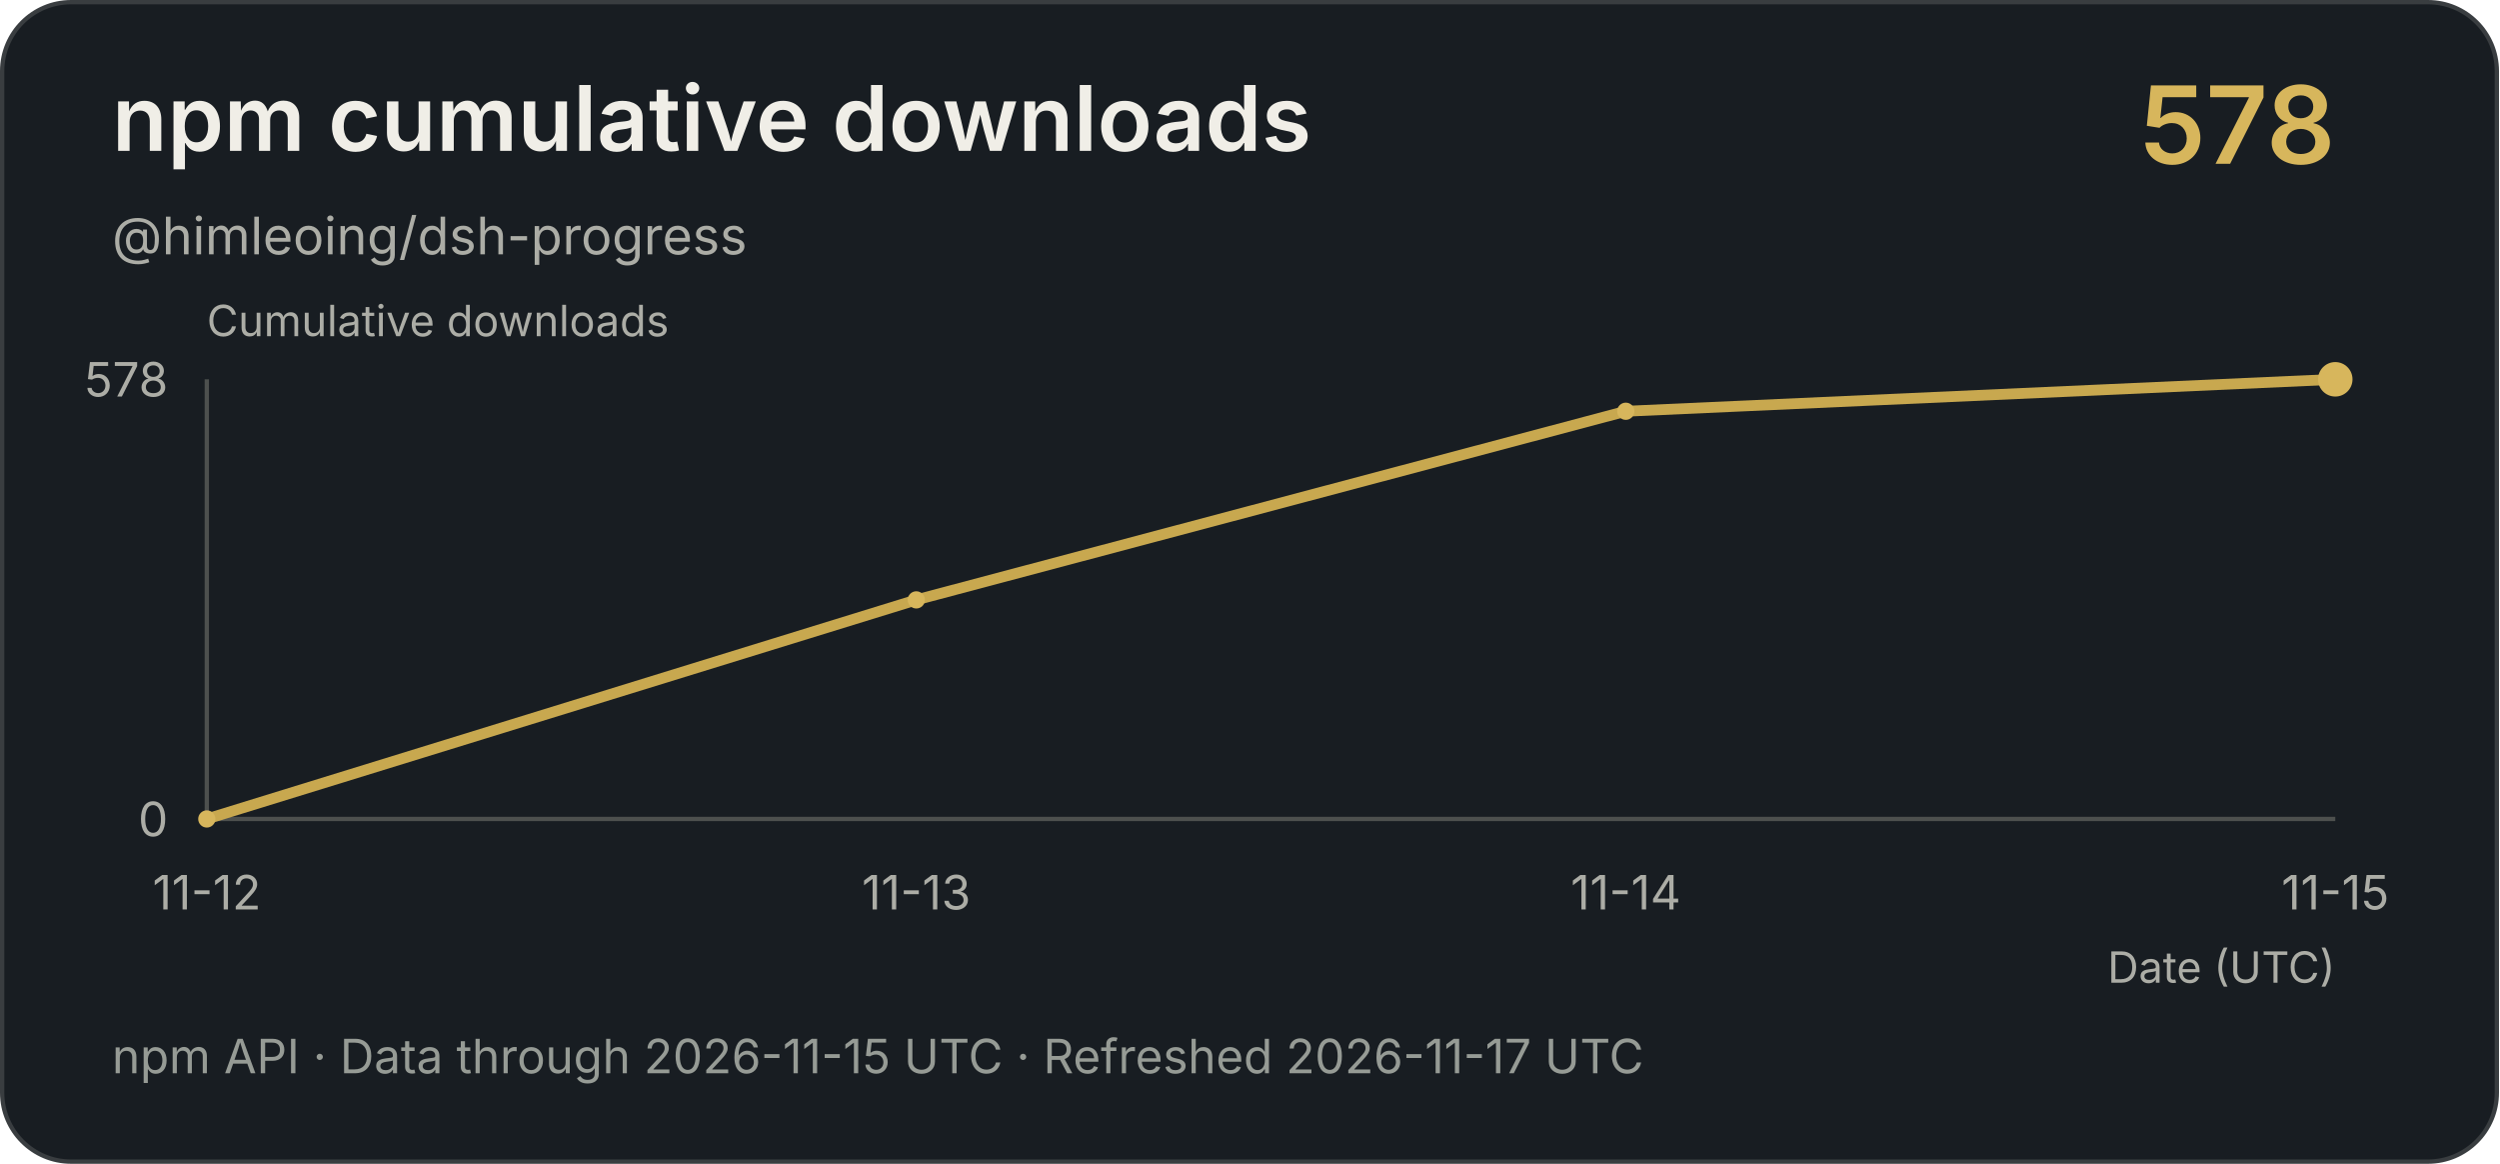
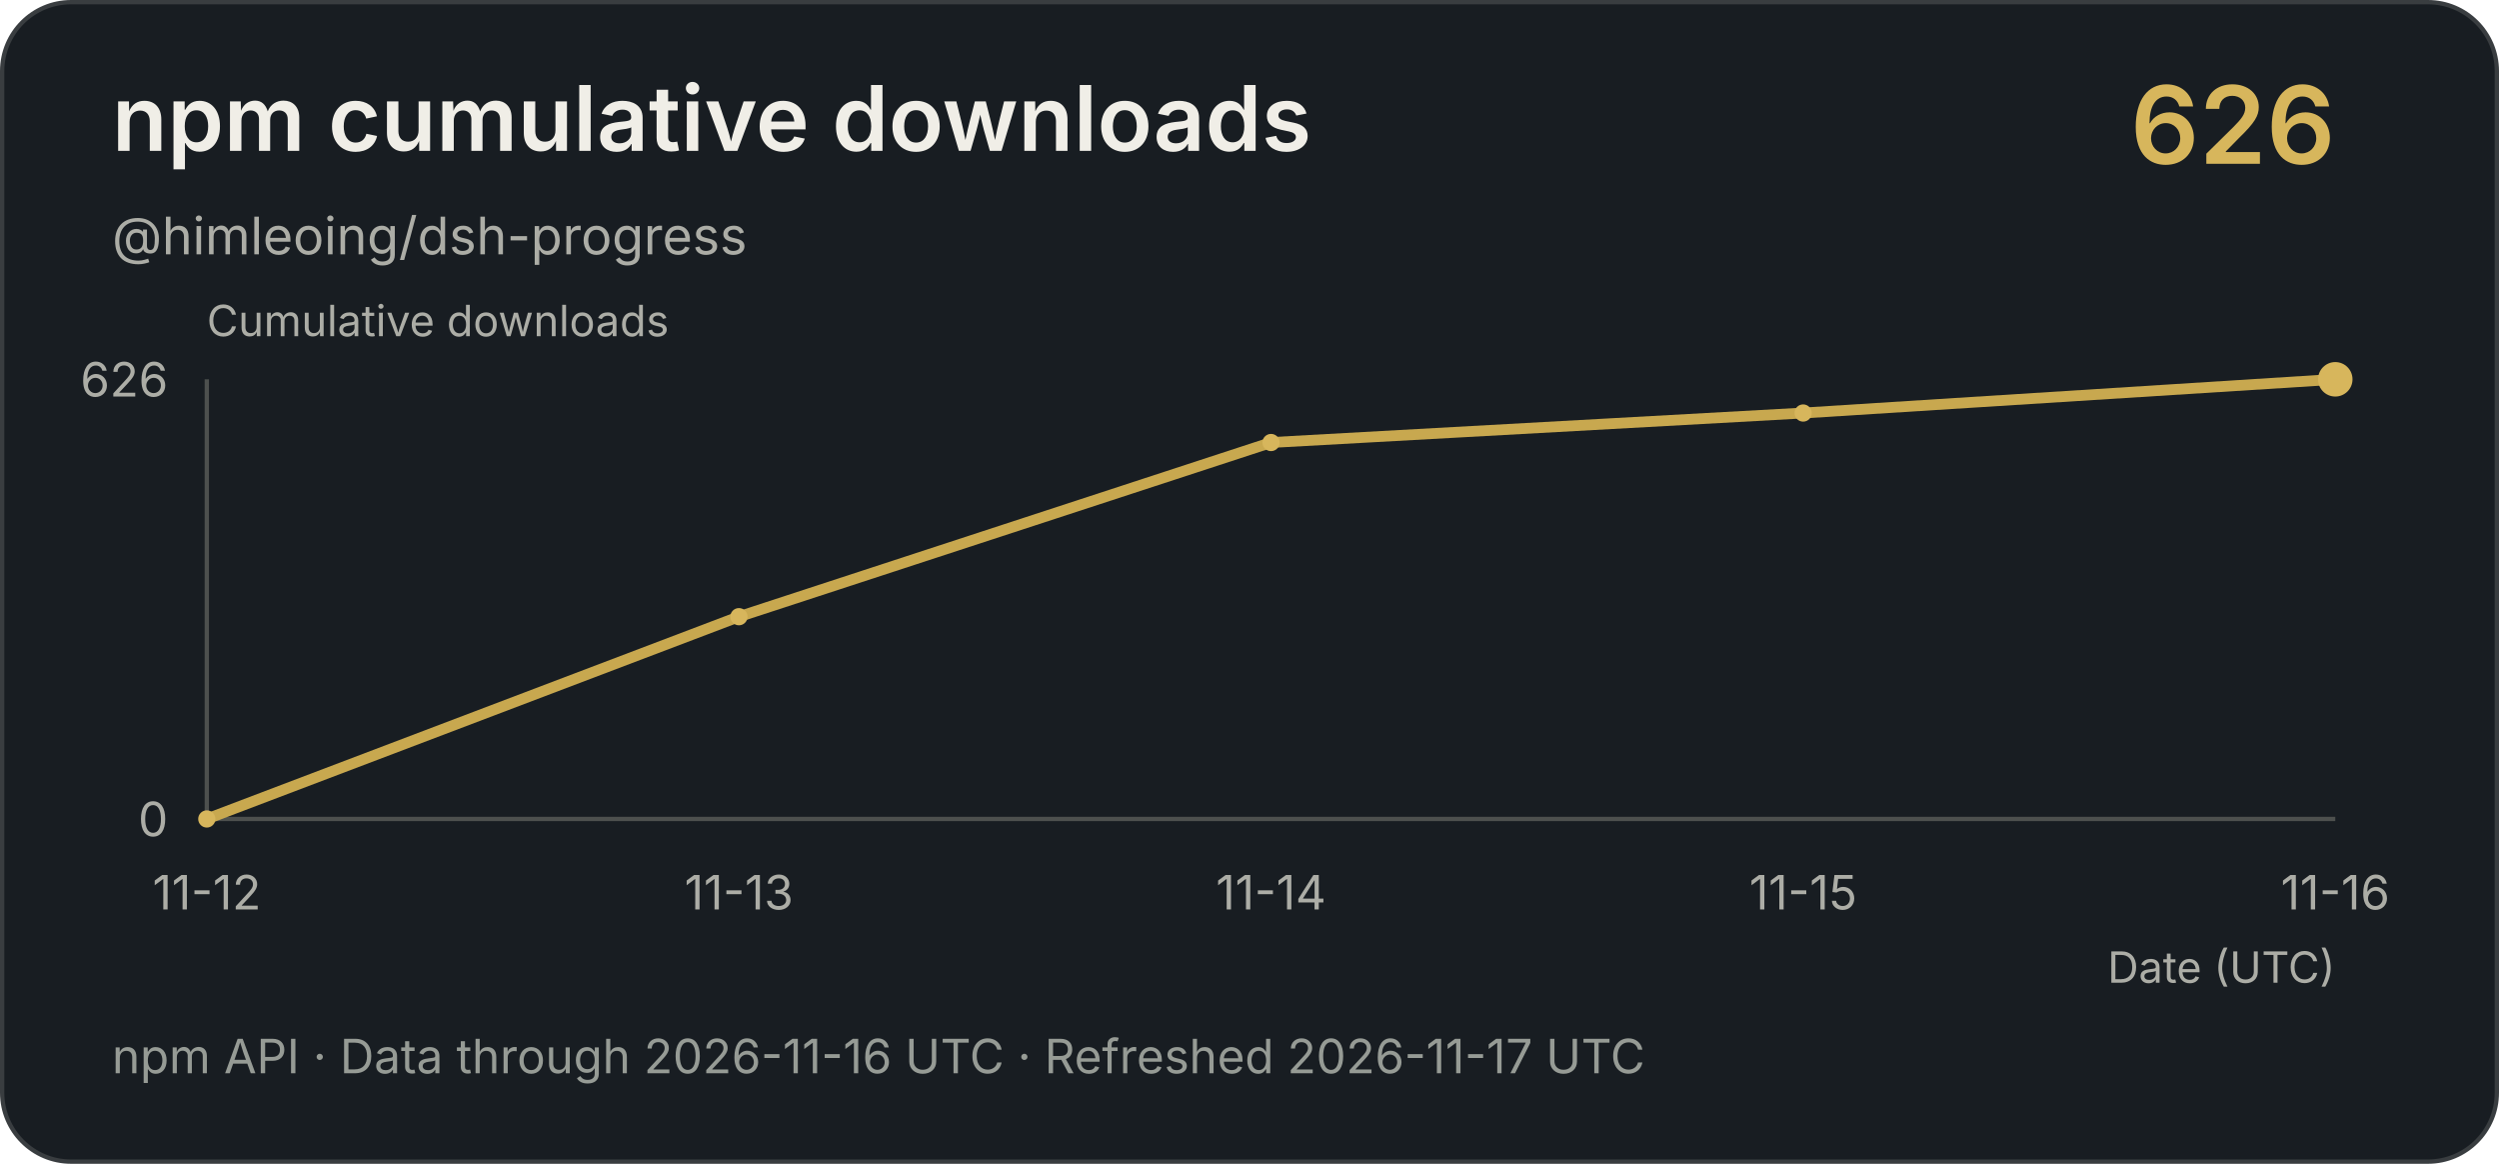
<svg xmlns="http://www.w3.org/2000/svg" width="580" height="270" viewBox="0 0 580 270" role="img" aria-label="npm cumulative downloads">
  <rect x=".5" y=".5" width="579" height="269" rx="16" fill="#181d22" stroke="#393d40" />
  <g font-family="-apple-system,BlinkMacSystemFont,Segoe UI,sans-serif">
    <text x="26" y="35" fill="#f0eee7" font-size="21" font-weight="600">npm cumulative downloads</text>
    <text x="26" y="59" fill="#acada6" font-size="12">@himleoing/dsh-progress</text>
-     <text x="542" y="38" text-anchor="end" fill="#d7b65c" font-size="25" font-weight="600">578</text>
+     <text x="542" y="38" text-anchor="end" fill="#d7b65c" font-size="25" font-weight="600">626</text>
    <text x="48" y="78" fill="#acada6" font-size="10">Cumulative downloads</text>
    <text x="542" y="228" text-anchor="end" fill="#acada6" font-size="10">Date (UTC)</text>
    <path d="M48 88V190H542" fill="none" stroke="#4d504e" />
-     <text x="39" y="92" text-anchor="end" fill="#acada6" font-size="11">578</text>
+     <text x="39" y="92" text-anchor="end" fill="#acada6" font-size="11">626</text>
    <text x="39" y="194" text-anchor="end" fill="#acada6" font-size="11">0</text>
-     <polyline points="48,190 212.667,139.176 377.333,95.412 542,88" fill="none" stroke="#c8a84f" stroke-width="2.5" />
+     <polyline points="48,190 171.5,143.073 295,102.665 418.5,95.821 542,88" fill="none" stroke="#c8a84f" stroke-width="2.5" />
    <circle cx="48" cy="190" r="2" fill="#d7b65c" />
-     <circle cx="212.667" cy="139.176" r="2" fill="#d7b65c" />
-     <circle cx="377.333" cy="95.412" r="2" fill="#d7b65c" />
+     <circle cx="171.5" cy="143.073" r="2" fill="#d7b65c" />
+     <circle cx="295" cy="102.665" r="2" fill="#d7b65c" />
+     <circle cx="418.5" cy="95.821" r="2" fill="#d7b65c" />
    <circle cx="542" cy="88" r="4" fill="#d7b65c" />
    <text x="48" y="211" text-anchor="middle" fill="#acada6" font-size="11">11-12</text>
-     <text x="212.667" y="211" text-anchor="middle" fill="#acada6" font-size="11">11-13</text>
-     <text x="377.333" y="211" text-anchor="middle" fill="#acada6" font-size="11">11-14</text>
-     <text x="542" y="211" text-anchor="middle" fill="#acada6" font-size="11">11-15</text>
-     <text x="26" y="249" fill="#969b95" font-size="11">npm API · Data through 2026-11-15 UTC · Refreshed 2026-11-17 UTC</text>
+     <text x="171.5" y="211" text-anchor="middle" fill="#acada6" font-size="11">11-13</text>
+     <text x="295" y="211" text-anchor="middle" fill="#acada6" font-size="11">11-14</text>
+     <text x="418.5" y="211" text-anchor="middle" fill="#acada6" font-size="11">11-15</text>
+     <text x="542" y="211" text-anchor="middle" fill="#acada6" font-size="11">11-16</text>
+     <text x="26" y="249" fill="#969b95" font-size="11">npm API · Data through 2026-11-16 UTC · Refreshed 2026-11-17 UTC</text>
  </g>
</svg>
